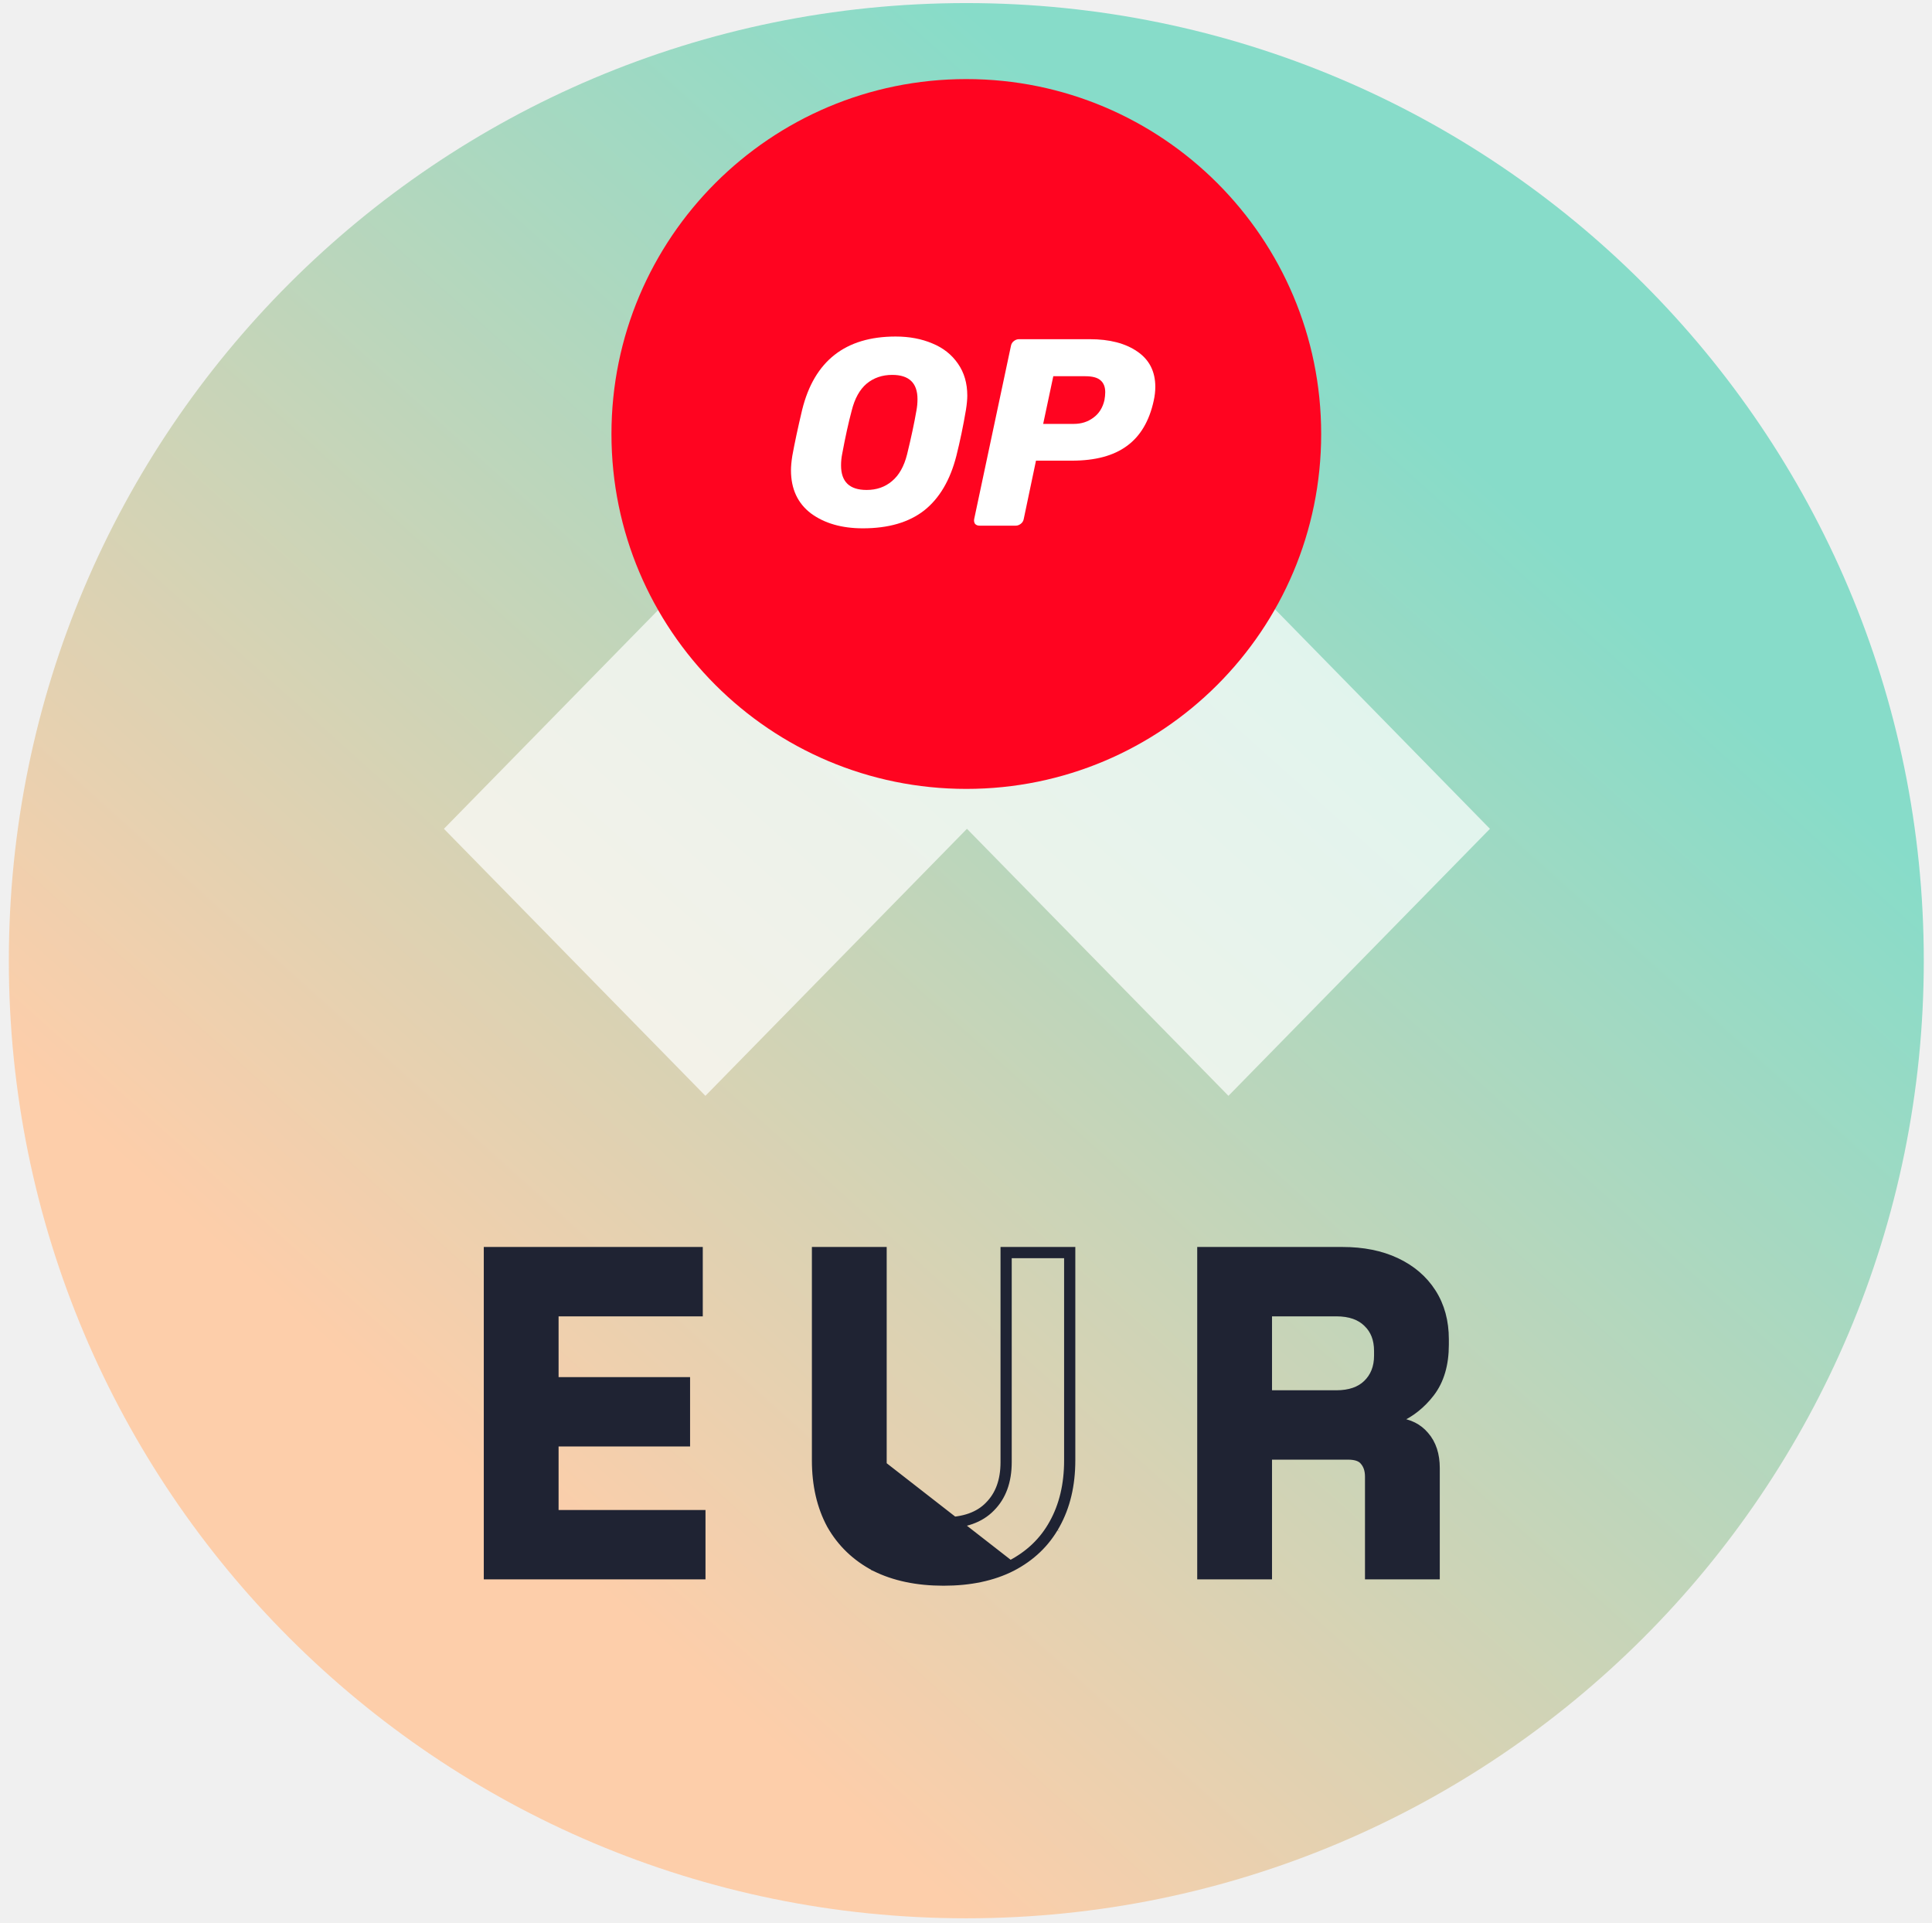
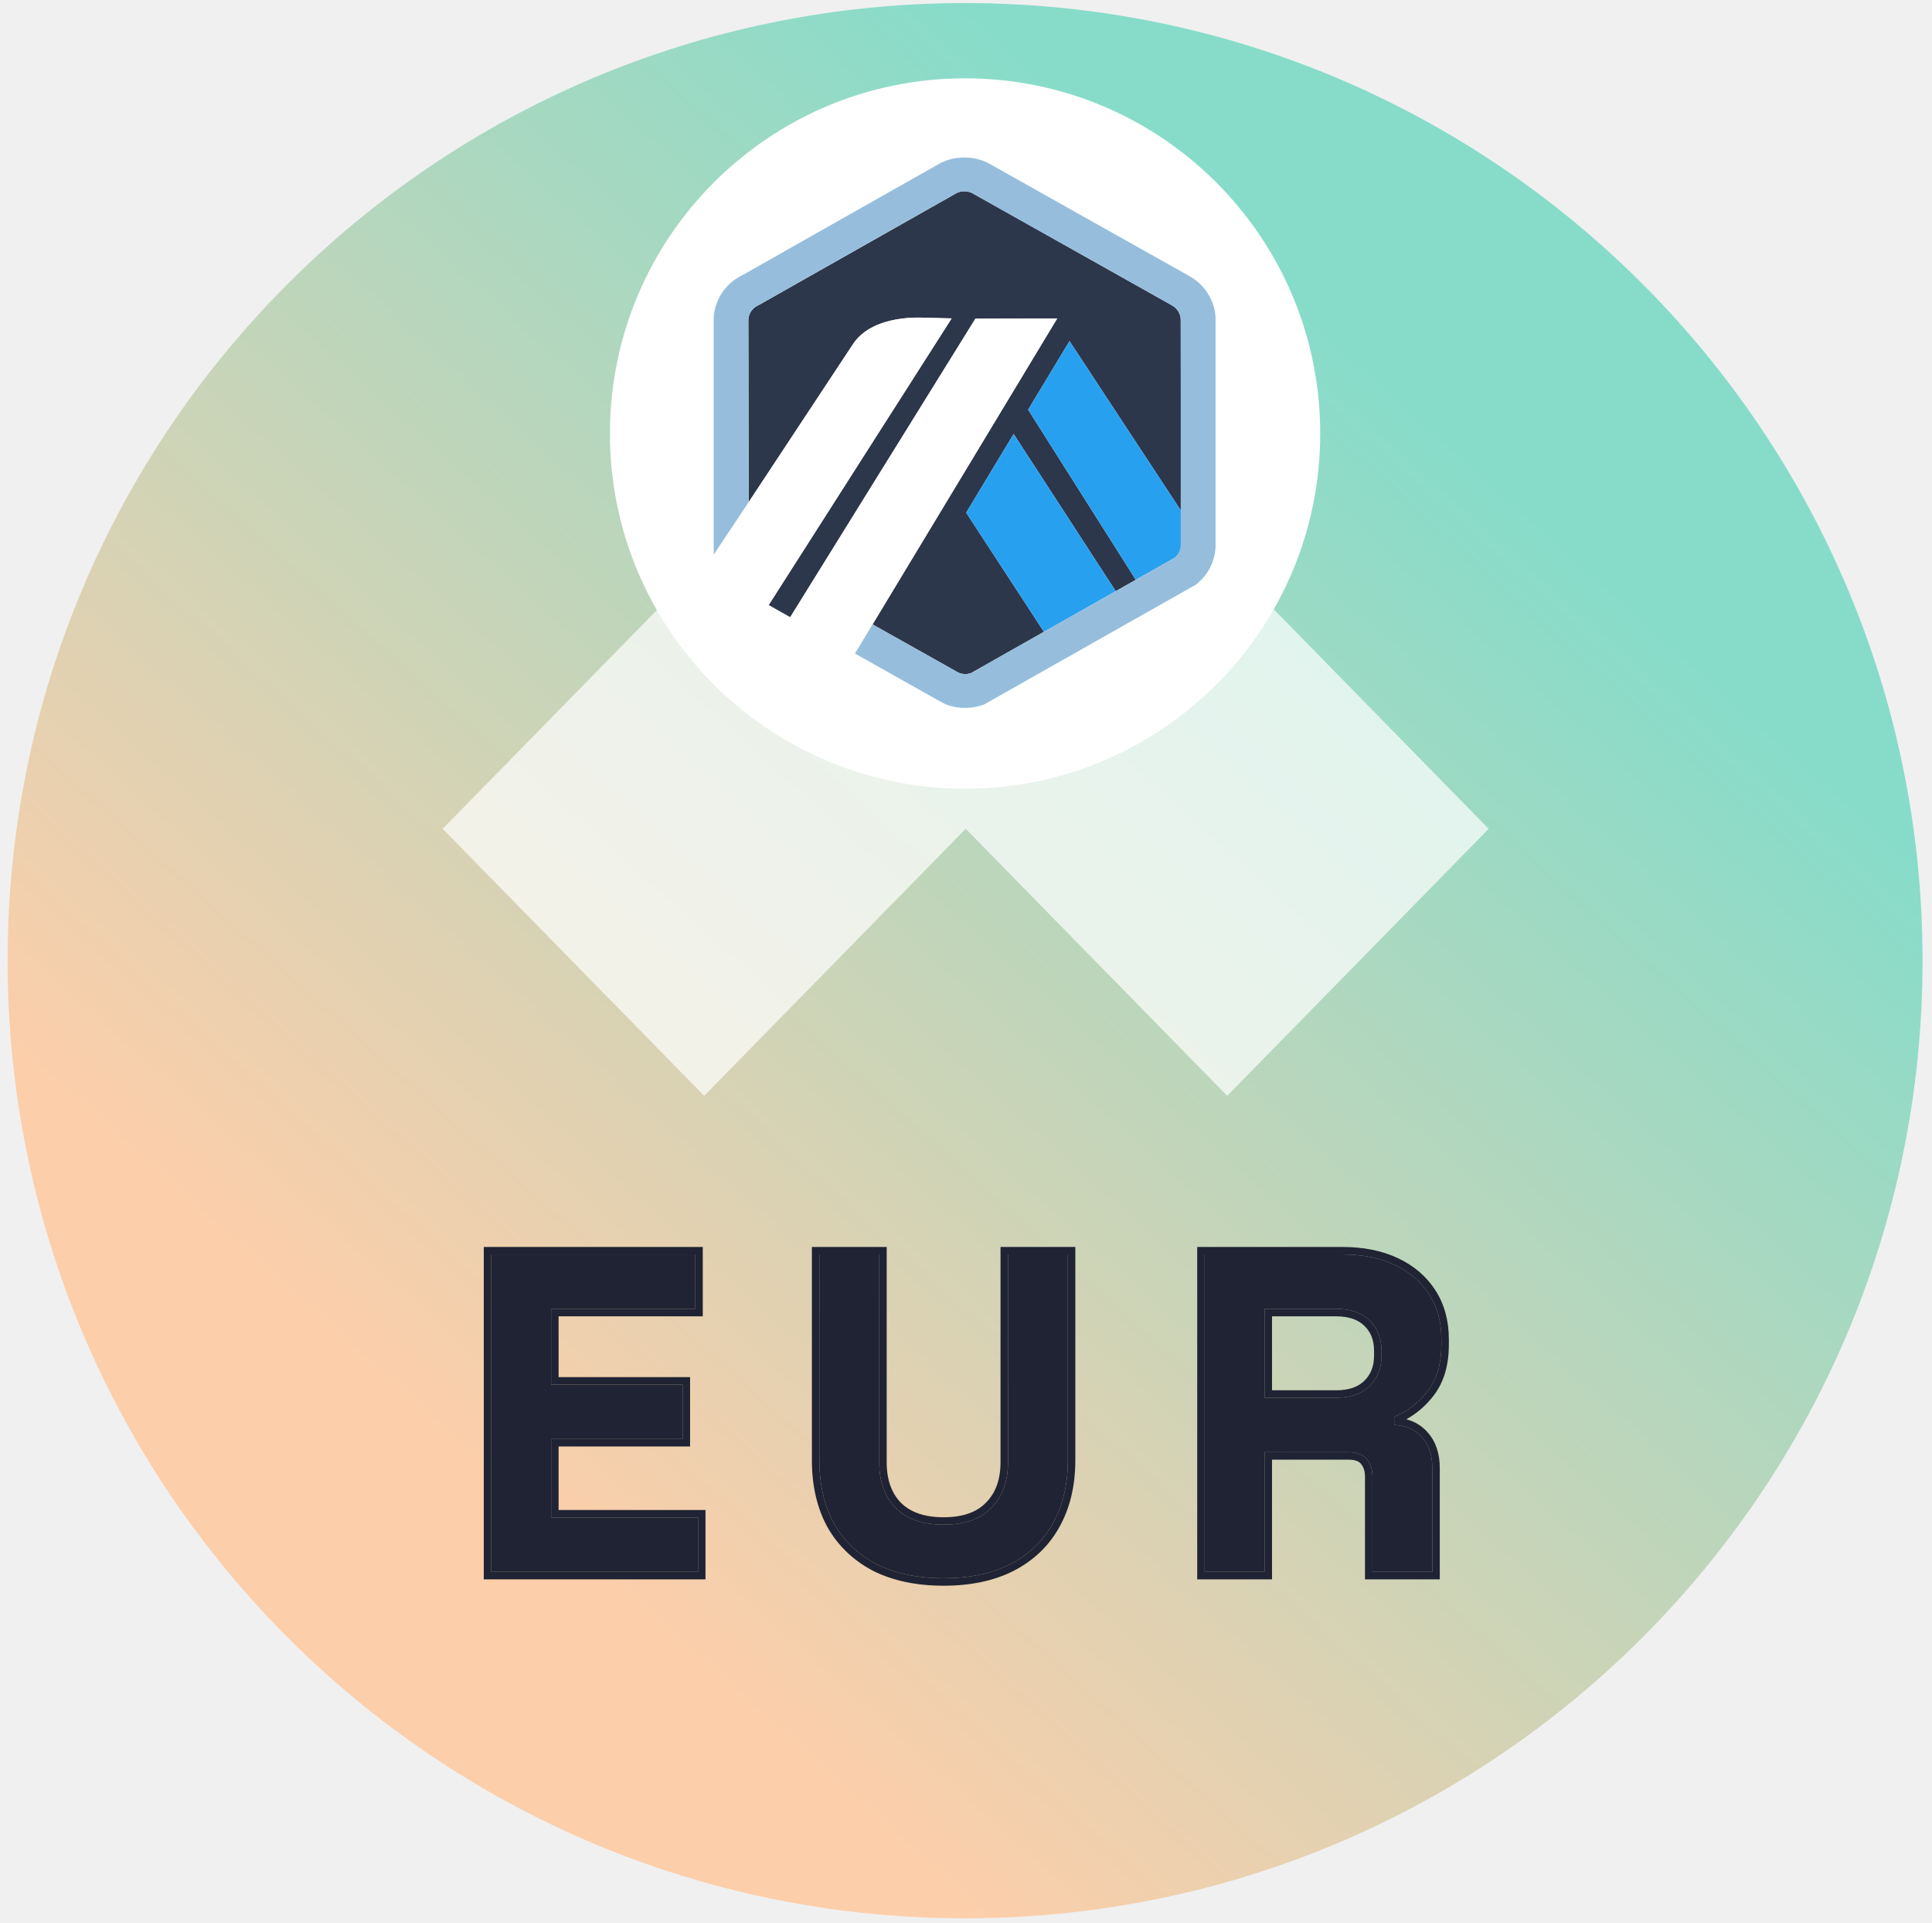
<svg xmlns="http://www.w3.org/2000/svg" width="196" height="195" viewBox="0 0 196 195" fill="none">
-   <circle cx="98.032" cy="97.447" r="97.135" fill="url(#paint0_linear_3180_39637)" />
+   <circle cx="97.906" cy="97.447" r="97.135" fill="url(#paint0_linear_3180_39636)" />
  <g opacity="0.7">
-     <path d="M151.153 84.07L98.097 29.891L45.035 84.07L71.563 111.156L98.097 84.07L124.625 111.156L151.153 84.07Z" fill="white" />
+     <path d="M151.027 84.07L97.971 29.891L44.909 84.07L71.437 111.156L97.971 84.07L124.499 111.156L151.027 84.07Z" fill="white" />
  </g>
-   <path d="M107.146 154.707C108.194 152.832 108.711 150.635 108.711 148.129V127.245V126.866H108.332H102.26H101.881V127.245V148.313C101.881 150.199 101.339 151.642 100.29 152.691L100.29 152.691L100.287 152.695C99.276 153.734 97.778 154.282 95.728 154.282C93.681 154.282 92.165 153.735 91.122 152.693C90.104 151.645 89.575 150.201 89.575 148.313V127.245V126.866H89.196H83.124H82.745V127.245V148.129C82.745 150.633 83.246 152.829 84.263 154.704L84.263 154.704L84.267 154.71C85.316 156.554 86.812 157.985 88.744 158.998L88.744 158.999L88.751 159.002C90.716 159.984 93.046 160.468 95.728 160.468C98.41 160.468 100.726 159.984 102.662 159.001L102.664 159C104.628 157.986 106.126 156.554 107.146 154.707ZM107.146 154.707C107.145 154.707 107.145 154.708 107.145 154.708L106.814 154.523M107.146 154.707C107.146 154.707 107.146 154.706 107.146 154.706L106.814 154.523M106.814 154.523C105.833 156.301 104.392 157.681 102.49 158.663L89.196 148.313C89.196 150.275 89.748 151.824 90.852 152.959C91.987 154.093 93.612 154.661 95.728 154.661C97.844 154.661 99.454 154.093 100.558 152.959C101.693 151.824 102.26 150.275 102.26 148.313V127.624V127.245H102.639H107.953H108.332V127.624V148.129C108.332 150.582 107.826 152.713 106.814 154.523ZM49.459 159.445V159.824H49.838H70.814H71.193V159.445V153.925V153.546H70.814H56.289V146.346H69.25H69.629V145.967V140.447V140.068H69.25H56.289V133.144H70.538H70.917V132.765V127.245V126.866H70.538H49.838H49.459V127.245V159.445ZM121.836 159.445V159.824H122.215H128.287H128.666V159.445V147.68H136.751C137.585 147.68 138.075 147.896 138.341 148.228L138.345 148.233L138.35 148.239C138.677 148.616 138.856 149.12 138.856 149.785V159.445V159.824H139.235H145.307H145.686V159.445V148.911C145.686 147.557 145.33 146.433 144.581 145.581C143.898 144.774 142.966 144.318 141.822 144.191V143.963C143.132 143.382 144.241 142.499 145.147 141.322C146.131 140.043 146.606 138.391 146.606 136.399V135.847C146.606 134.037 146.176 132.445 145.303 131.088C144.434 129.735 143.211 128.693 141.65 127.96C140.087 127.226 138.266 126.866 136.199 126.866H122.215H121.836V127.245V159.445ZM138.691 134.229L138.691 134.229L138.696 134.234C139.407 134.917 139.776 135.839 139.776 137.043V137.503C139.776 138.701 139.394 139.641 138.65 140.358C137.942 141.038 136.929 141.402 135.555 141.402H128.666V133.144H135.555C136.958 133.144 137.984 133.522 138.691 134.229Z" fill="#1F2333" stroke="#1F2333" stroke-width="0.758" />
-   <g clip-path="url(#clip0_3180_39637)">
-     <path d="M98.032 80.022C117.914 80.022 134.032 63.904 134.032 44.022C134.032 24.14 117.914 8.022 98.032 8.022C78.15 8.022 62.032 24.14 62.032 44.022C62.032 63.904 78.15 80.022 98.032 80.022Z" fill="#FF0420" />
-     <path d="M87.54 53.59C85.396 53.59 83.64 53.086 82.271 52.077C80.92 51.05 80.244 49.591 80.244 47.7C80.244 47.304 80.289 46.817 80.379 46.241C80.614 44.944 80.947 43.386 81.379 41.566C82.604 36.613 85.765 34.136 90.863 34.136C92.25 34.136 93.493 34.37 94.592 34.838C95.691 35.289 96.555 35.973 97.186 36.892C97.816 37.792 98.131 38.873 98.131 40.134C98.131 40.513 98.086 40.99 97.996 41.566C97.726 43.169 97.402 44.728 97.023 46.241C96.393 48.709 95.303 50.555 93.754 51.78C92.205 52.987 90.133 53.59 87.54 53.59ZM87.918 49.699C88.927 49.699 89.782 49.402 90.485 48.808C91.205 48.213 91.719 47.304 92.025 46.079C92.439 44.385 92.754 42.908 92.971 41.647C93.043 41.269 93.079 40.882 93.079 40.486C93.079 38.846 92.223 38.027 90.512 38.027C89.503 38.027 88.638 38.324 87.918 38.918C87.215 39.513 86.711 40.422 86.405 41.647C86.081 42.854 85.756 44.331 85.432 46.079C85.36 46.439 85.324 46.817 85.324 47.213C85.324 48.871 86.189 49.699 87.918 49.699Z" fill="white" />
-     <path d="M99.372 53.32C99.174 53.32 99.02 53.257 98.912 53.131C98.822 52.987 98.795 52.825 98.831 52.645L102.56 35.082C102.596 34.883 102.695 34.721 102.857 34.595C103.019 34.469 103.191 34.406 103.371 34.406H110.558C112.557 34.406 114.161 34.82 115.367 35.649C116.592 36.478 117.205 37.675 117.205 39.243C117.205 39.693 117.151 40.161 117.043 40.648C116.592 42.719 115.683 44.25 114.314 45.241C112.963 46.232 111.107 46.727 108.748 46.727H105.1L103.857 52.645C103.821 52.843 103.722 53.005 103.56 53.131C103.398 53.257 103.227 53.32 103.047 53.32H99.372ZM108.937 42.998C109.693 42.998 110.351 42.791 110.909 42.377C111.486 41.963 111.864 41.368 112.044 40.594C112.098 40.287 112.125 40.017 112.125 39.783C112.125 39.261 111.972 38.864 111.666 38.594C111.36 38.306 110.837 38.162 110.099 38.162H106.856L105.829 42.998H108.937Z" fill="white" />
+   <circle cx="97.906" cy="43.974" r="36.029" fill="white" />
+   <g clip-path="url(#clip0_3180_39636)">
+     <path d="M104.303 41.557L108.501 34.599L119.816 51.813L119.821 55.117L119.784 32.384C119.758 31.828 119.456 31.319 118.974 31.019L98.603 19.574C98.126 19.345 97.522 19.348 97.046 19.581C96.982 19.613 96.922 19.647 96.864 19.684L96.793 19.728L77.019 30.92L76.943 30.955C76.844 30.999 76.744 31.055 76.65 31.121C76.275 31.383 76.026 31.772 75.946 32.207C75.934 32.273 75.925 32.34 75.921 32.408L75.952 50.933L86.491 34.977C87.818 32.862 90.709 32.18 93.393 32.217L96.543 32.298L77.983 61.371L80.171 62.602L98.953 32.328L107.255 32.298L88.521 63.336L96.328 67.722L97.261 68.246C97.655 68.403 98.12 68.41 98.518 68.27L119.176 56.577L115.226 58.812L104.303 41.557ZM105.905 64.089L98.02 52.001L102.833 44.023L113.189 59.965L105.905 64.089Z" fill="#2D374B" />
+     <path d="M98.019 52.001L105.904 64.089L113.188 59.966L102.833 44.023L98.019 52.001Z" fill="#28A0F0" />
+     <path d="M119.821 55.117L119.816 51.813L108.501 34.599L104.303 41.557L115.226 58.812L119.176 56.577C119.563 56.27 119.798 55.819 119.822 55.332L119.821 55.117Z" fill="#28A0F0" />
+     <path d="M72.406 58.232L77.983 61.371L96.543 32.298L93.393 32.217C90.709 32.18 87.818 32.862 86.491 34.977L75.952 50.933L72.406 56.255V58.232Z" fill="white" />
+     <path d="M107.254 32.298L98.953 32.328L80.171 62.602L86.736 66.293L88.521 63.336L107.254 32.298Z" fill="white" />
+     <path d="M123.319 32.257C123.25 30.561 122.31 29.009 120.838 28.105L100.2 16.512C98.743 15.795 96.924 15.794 95.464 16.511C95.292 16.596 75.394 27.868 75.394 27.868C75.119 27.997 74.854 28.151 74.604 28.325C73.29 29.245 72.489 30.675 72.406 32.246V56.255L75.952 50.934L75.921 32.408C75.925 32.341 75.934 32.274 75.946 32.208C76.026 31.772 76.275 31.384 76.65 31.121C76.744 31.055 96.981 19.613 97.046 19.581C97.522 19.348 98.126 19.345 98.602 19.574L118.973 31.019C119.455 31.319 119.757 31.828 119.784 32.384V55.332C119.759 55.818 119.562 56.269 119.175 56.576L115.226 58.812L113.188 59.965L105.904 64.088L98.518 68.27C98.12 68.41 97.654 68.402 97.26 68.246L88.521 63.336L86.736 66.293L94.59 70.71C94.849 70.854 95.081 70.982 95.27 71.087C95.565 71.248 95.765 71.355 95.836 71.389C96.394 71.654 97.197 71.808 97.921 71.808C98.584 71.808 99.231 71.689 99.844 71.454L121.298 59.318C122.53 58.386 123.254 56.981 123.319 55.458V32.257Z" fill="#96BEDC" />
  </g>
+   <path d="M49.838 159.445V127.245H70.538V132.765H55.91V140.447H69.25V145.967H55.91V153.925H70.814V159.445H49.838Z" fill="#1F2333" />
+   <path d="M95.728 160.089C93.091 160.089 90.822 159.614 88.92 158.663C87.05 157.682 85.608 156.302 84.596 154.523C83.615 152.714 83.124 150.582 83.124 148.129V127.245H89.196V148.313C89.196 150.276 89.748 151.824 90.852 152.959C91.987 154.094 93.612 154.661 95.728 154.661C97.844 154.661 99.454 154.094 100.558 152.959C101.693 151.824 102.26 150.276 102.26 148.313V127.245H108.332V148.129C108.332 150.582 107.826 152.714 106.814 154.523C105.833 156.302 104.392 157.682 102.49 158.663C100.62 159.614 98.366 160.089 95.728 160.089Z" fill="#1F2333" />
+   <path d="M122.215 159.445V127.245H136.199C138.223 127.245 139.986 127.598 141.489 128.303C142.991 129.008 144.157 130.005 144.985 131.293C145.813 132.581 146.227 134.099 146.227 135.847V136.399C146.227 138.331 145.767 139.895 144.847 141.091C143.927 142.287 142.792 143.161 141.443 143.713V144.541C142.669 144.602 143.62 145.032 144.295 145.829C144.969 146.596 145.307 147.623 145.307 148.911V159.445H139.235V149.785C139.235 149.049 139.035 148.451 138.637 147.991C138.269 147.531 137.64 147.301 136.751 147.301H128.287V159.445H122.215ZM128.287 141.781H135.555C136.996 141.781 138.115 141.398 138.913 140.631C139.741 139.834 140.155 138.791 140.155 137.503V137.043C140.155 135.755 139.756 134.728 138.959 133.961C138.161 133.164 137.027 132.765 135.555 132.765H128.287V141.781Z" fill="#1F2333" />
+   <path fill-rule="evenodd" clip-rule="evenodd" d="M49.08 160.203V126.487H71.296V133.523H56.668V139.689H70.008V146.725H56.668V153.167H71.572V160.203H49.08ZM55.91 153.925V145.967H69.25V140.447H55.91V132.765H70.538V127.245H49.838V159.445H70.814V153.925H55.91ZM88.575 159.338L88.568 159.334C86.573 158.288 85.024 156.807 83.938 154.898L83.934 154.891L83.93 154.884C82.878 152.944 82.366 150.684 82.366 148.129V126.487H89.954V148.313C89.954 150.126 90.459 151.466 91.392 152.427C92.344 153.376 93.749 153.903 95.728 153.903C97.711 153.903 99.097 153.374 100.015 152.43L100.022 152.423C100.984 151.461 101.502 150.122 101.502 148.313V126.487H109.09V148.129C109.09 150.687 108.562 152.95 107.477 154.891C106.419 156.807 104.865 158.29 102.838 159.336L102.834 159.339C100.833 160.355 98.455 160.847 95.728 160.847C93.001 160.847 90.61 160.355 88.581 159.341L88.575 159.338ZM106.814 154.523C107.826 152.714 108.332 150.582 108.332 148.129V127.245H102.26V148.313C102.26 150.276 101.693 151.824 100.558 152.959C99.454 154.094 97.844 154.661 95.728 154.661C93.612 154.661 91.987 154.094 90.852 152.959C89.748 151.824 89.196 150.276 89.196 148.313V127.245H83.124V148.129C83.124 150.582 83.615 152.714 84.596 154.523C85.608 156.302 87.05 157.682 88.92 158.663C90.822 159.614 93.091 160.089 95.728 160.089C98.366 160.089 100.62 159.614 102.49 158.663C104.392 157.682 105.833 156.302 106.814 154.523ZM121.457 160.203V126.487H136.199C138.31 126.487 140.188 126.855 141.811 127.617C143.431 128.377 144.711 129.465 145.622 130.883C146.539 132.31 146.985 133.975 146.985 135.847V136.399C146.985 138.451 146.495 140.191 145.447 141.553C144.669 142.566 143.742 143.372 142.671 143.964C143.542 144.196 144.285 144.647 144.868 145.334C145.691 146.271 146.065 147.491 146.065 148.911V160.203H138.477V149.785C138.477 149.191 138.319 148.782 138.064 148.487L138.054 148.476L138.045 148.464C137.882 148.261 137.53 148.059 136.751 148.059H129.045V160.203H121.457ZM128.287 147.301H136.751C137.64 147.301 138.269 147.531 138.637 147.991C139.035 148.451 139.235 149.049 139.235 149.785V159.445H145.307V148.911C145.307 147.623 144.969 146.596 144.295 145.829C143.62 145.032 142.669 144.602 141.443 144.541V143.713C142.792 143.161 143.927 142.287 144.847 141.091C145.767 139.895 146.227 138.331 146.227 136.399V135.847C146.227 134.099 145.813 132.581 144.985 131.293C144.157 130.005 142.991 129.008 141.489 128.303C139.986 127.598 138.223 127.245 136.199 127.245H122.215V159.445H128.287V147.301ZM138.428 134.502L138.423 134.497C137.807 133.881 136.889 133.523 135.555 133.523H129.045V141.023H135.555C136.861 141.023 137.77 140.678 138.387 140.085C139.048 139.448 139.397 138.612 139.397 137.503V137.043C139.397 135.924 139.057 135.107 138.433 134.507L138.428 134.502ZM138.913 140.631C138.115 141.398 136.996 141.781 135.555 141.781H128.287V132.765H135.555C137.027 132.765 138.161 133.164 138.959 133.961C139.756 134.728 140.155 135.755 140.155 137.043V137.503C140.155 138.791 139.741 139.834 138.913 140.631Z" fill="#1F2333" />
  <defs>
-     <linearGradient id="paint0_linear_3180_39637" x1="97.897" y1="0.576" x2="1.463" y2="108.039" gradientUnits="userSpaceOnUse">
+     <linearGradient id="paint0_linear_3180_39636" x1="97.771" y1="0.576" x2="1.337" y2="108.039" gradientUnits="userSpaceOnUse">
      <stop stop-color="#87DCC9" />
      <stop offset="1" stop-color="#FDCEAA" />
    </linearGradient>
-     <clipPath id="clip0_3180_39637">
-       <rect width="72" height="72" fill="white" transform="translate(62.0322 8.02197)" />
+     <clipPath id="clip0_3180_39636">
+       <rect width="51" height="56" fill="white" transform="translate(72.406 15.9739)" />
    </clipPath>
  </defs>
</svg>
